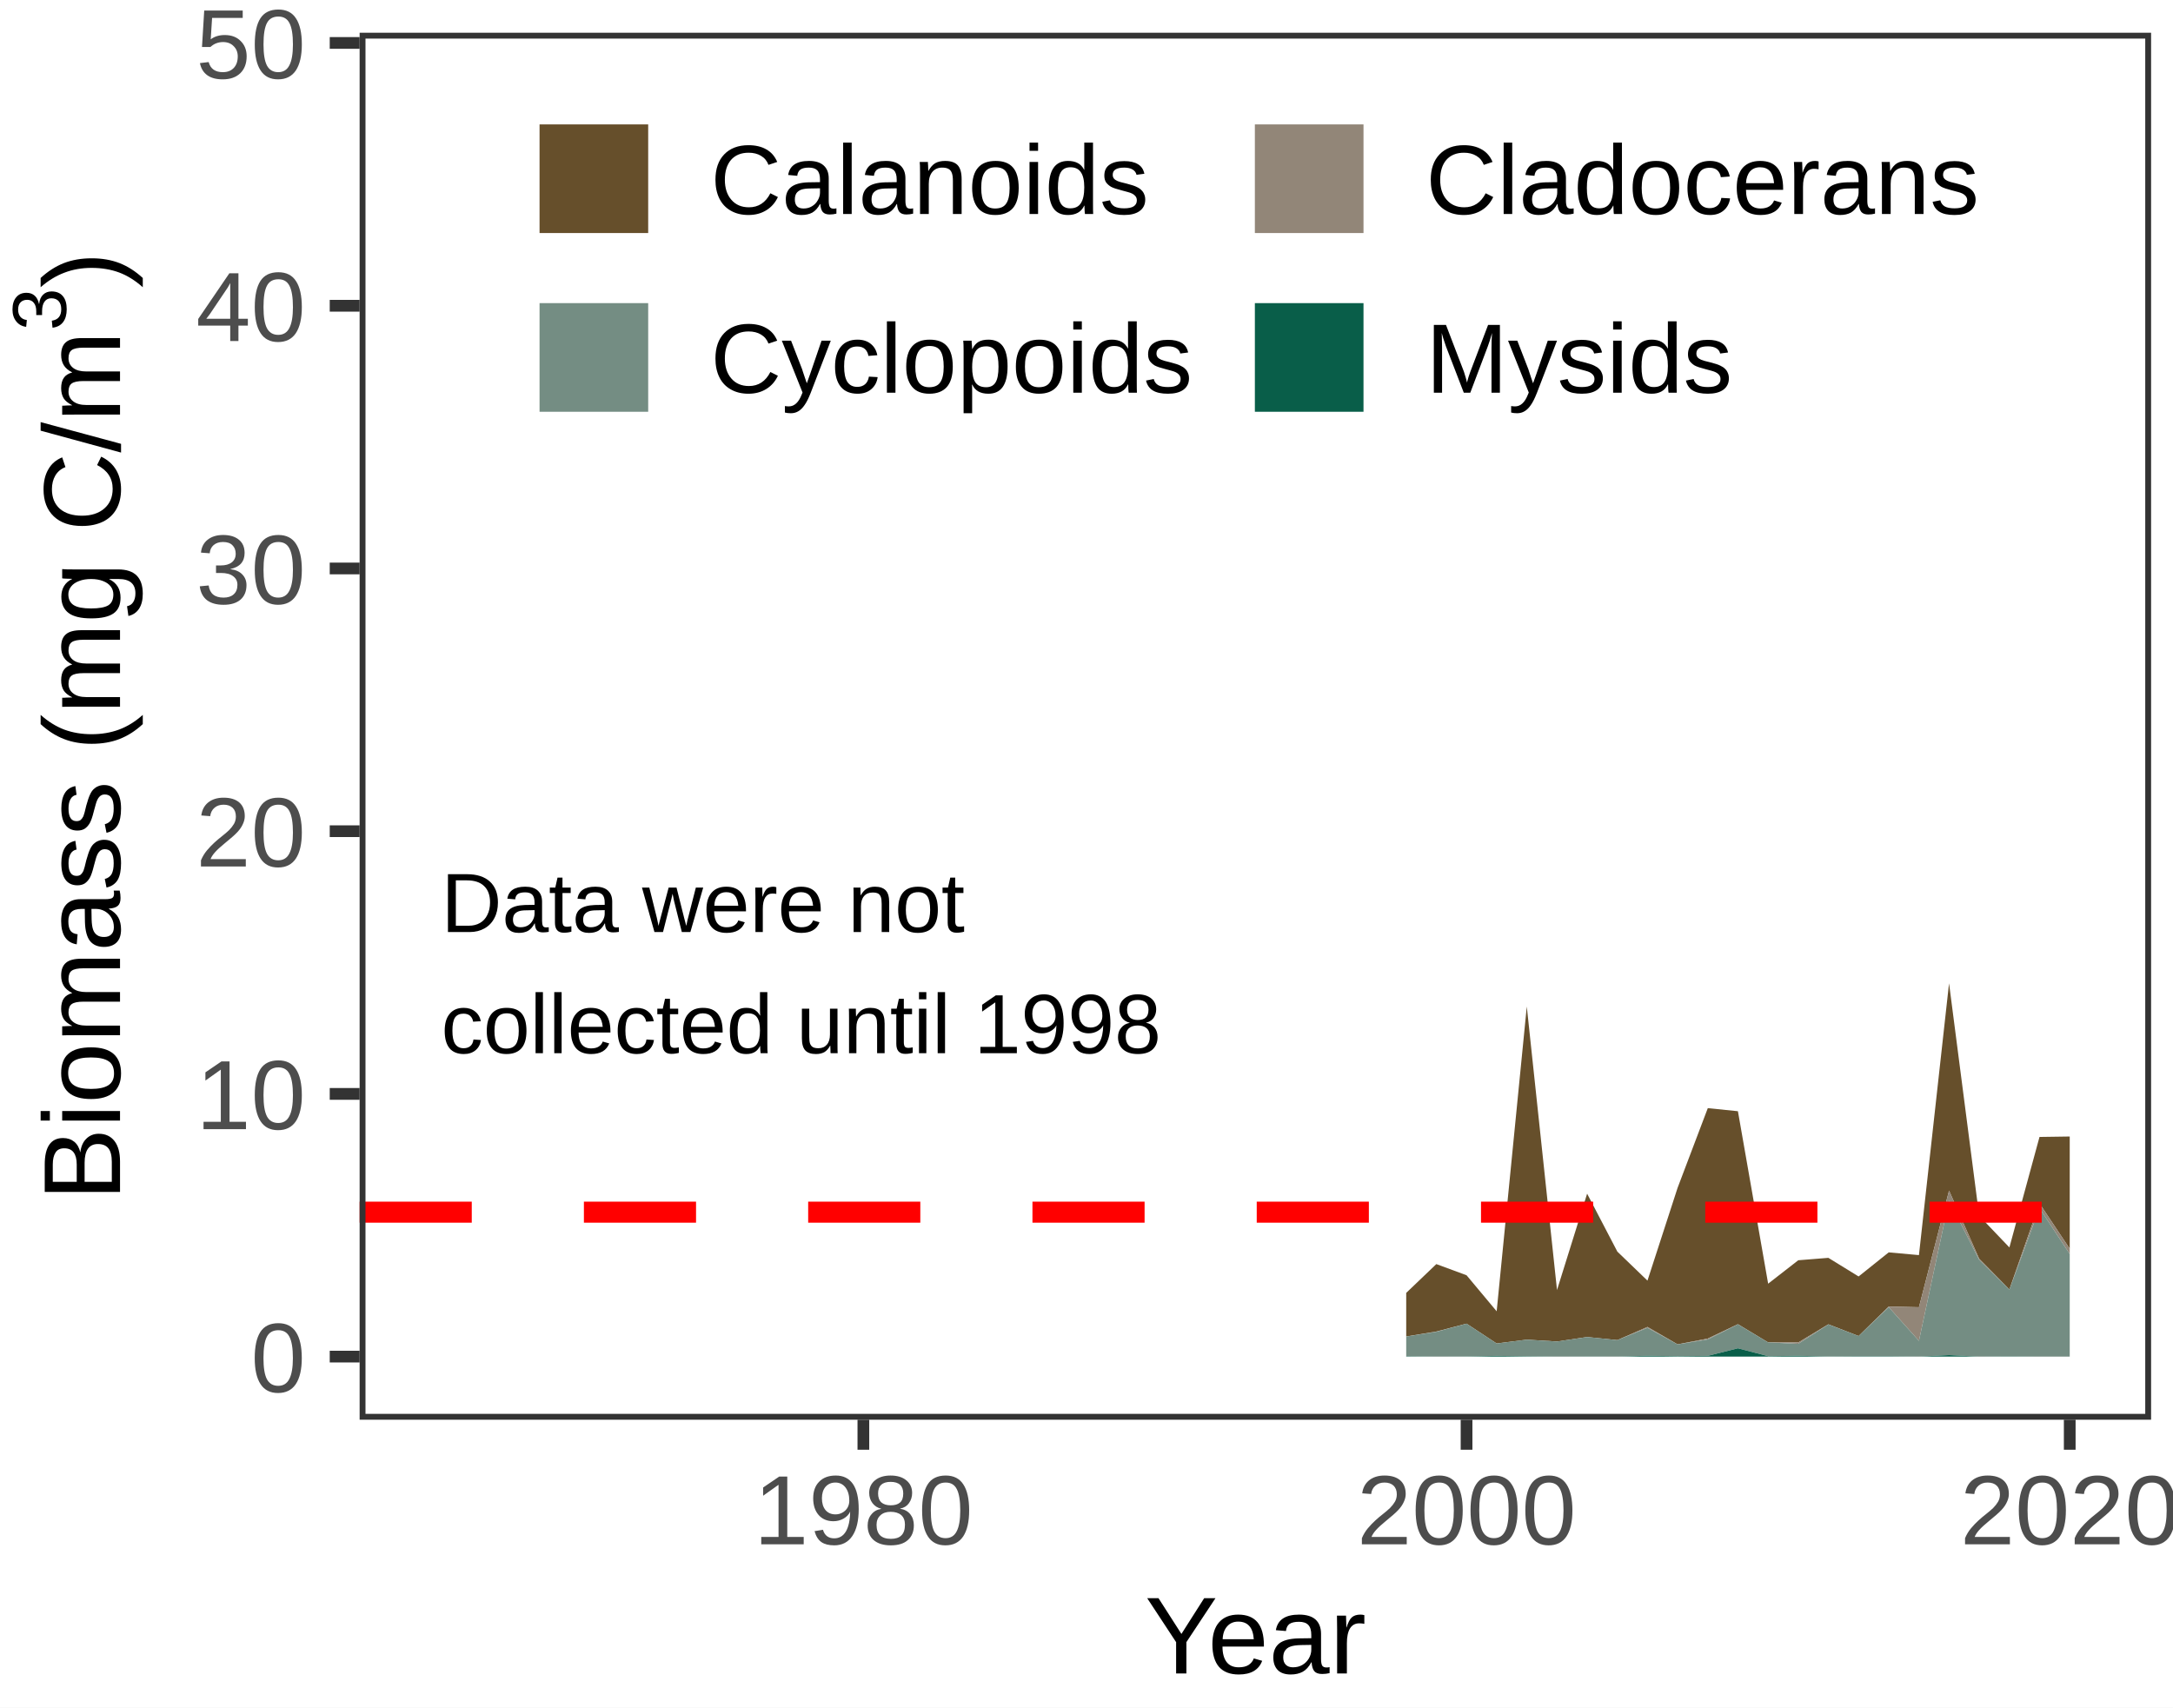
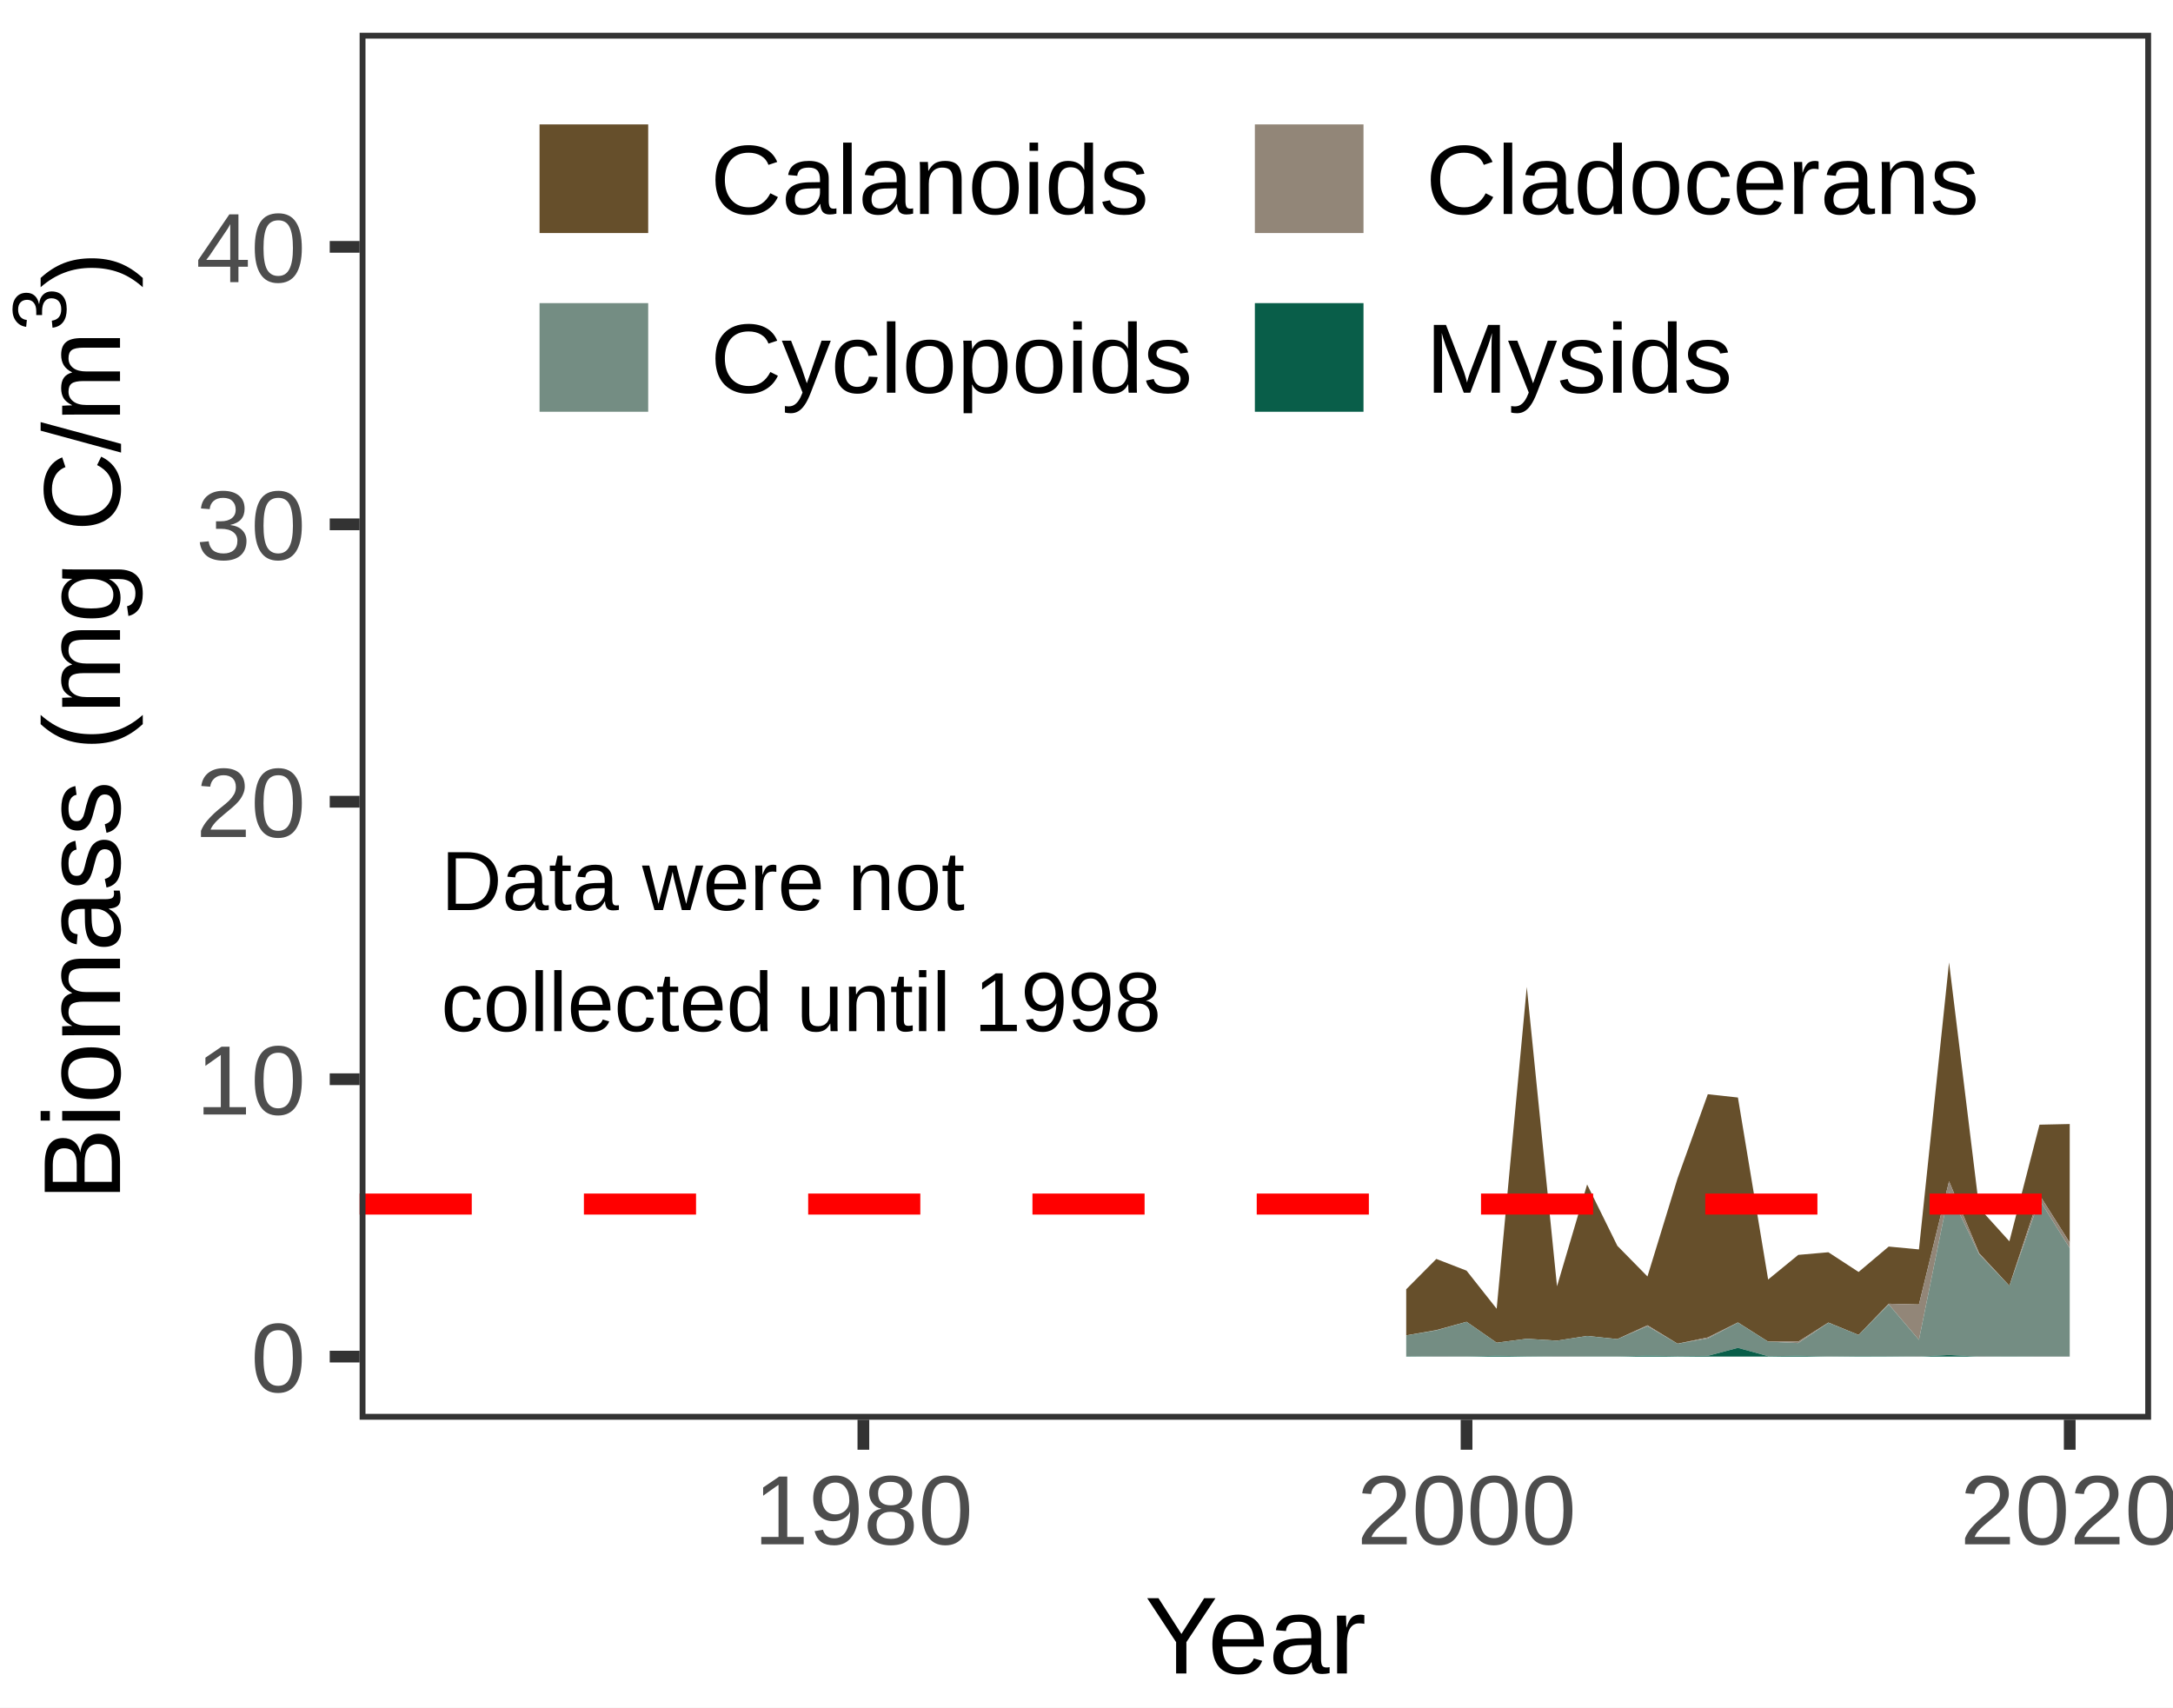
<svg xmlns="http://www.w3.org/2000/svg" class="svglite" width="198.43pt" height="155.91pt" viewBox="0 0 198.43 155.91">
  <defs>
    <style type="text/css">
    .svglite line, .svglite polyline, .svglite polygon, .svglite path, .svglite rect, .svglite circle {
      fill: none;
      stroke: #000000;
      stroke-linecap: round;
      stroke-linejoin: round;
      stroke-miterlimit: 10.00;
    }
  </style>
  </defs>
  <rect width="100%" height="100%" style="stroke: none; fill: #FFFFFF;" />
  <defs>
    <clipPath id="cpMC4wMHwxOTguNDN8MC4wMHwxNTUuOTE=">
      <rect x="0.00" y="0.00" width="198.43" height="155.91" />
    </clipPath>
  </defs>
  <g clip-path="url(#cpMC4wMHwxOTguNDN8MC4wMHwxNTUuOTE=)">
    <rect x="0.00" y="0.00" width="198.43" height="155.91" style="stroke-width: 1.07; stroke: #FFFFFF; fill: #FFFFFF;" />
  </g>
  <defs>
    <clipPath id="cpMzIuODR8MTk2LjQzfDIuOTl8MTI5LjY0">
      <rect x="32.84" y="2.99" width="163.59" height="126.65" />
    </clipPath>
  </defs>
  <g clip-path="url(#cpMzIuODR8MTk2LjQzfDIuOTl8MTI5LjY0)">
    <rect x="32.84" y="2.99" width="163.59" height="126.65" style="stroke-width: 1.07; stroke: none; fill: #FFFFFF;" />
-     <polygon points="128.41,118.06 131.16,115.43 133.92,116.45 136.67,119.74 139.42,91.91 142.18,117.80 144.93,109.00 147.69,114.29 150.44,116.94 153.19,108.47 155.95,101.19 158.70,101.47 161.46,117.22 164.21,115.08 166.96,114.86 169.72,116.56 172.47,114.36 175.23,114.61 177.98,89.79 180.73,111.02 183.49,113.91 186.24,103.82 189.00,103.78 189.00,114.03 186.24,109.89 183.49,117.75 180.73,114.95 177.98,108.72 175.23,119.37 172.47,119.31 169.72,122.00 166.96,120.93 164.21,122.59 161.46,122.58 158.70,120.92 155.95,122.23 153.19,122.76 150.44,121.17 147.69,122.37 144.93,122.09 142.18,122.50 139.42,122.33 136.67,122.68 133.92,120.87 131.16,121.59 128.41,122.04 " style="stroke-width: 0.00; stroke: none; fill: #664F2B;" />
-     <polyline points="128.41,118.06 131.16,115.43 133.92,116.45 136.67,119.74 139.42,91.91 142.18,117.80 144.93,109.00 147.69,114.29 150.44,116.94 153.19,108.47 155.95,101.19 158.70,101.47 161.46,117.22 164.21,115.08 166.96,114.86 169.72,116.56 172.47,114.36 175.23,114.61 177.98,89.79 180.73,111.02 183.49,113.91 186.24,103.82 189.00,103.78 " style="stroke-width: 1.07; stroke: none;" />
-     <polygon points="128.41,122.04 131.16,121.59 133.92,120.87 136.67,122.68 139.42,122.33 142.18,122.50 144.93,122.09 147.69,122.37 150.44,121.17 153.19,122.76 155.95,122.23 158.70,120.92 161.46,122.58 164.21,122.59 166.96,120.93 169.72,122.00 172.47,119.31 175.23,119.37 177.98,108.72 180.73,114.95 183.49,117.75 186.24,109.89 189.00,114.03 189.00,114.51 186.24,110.32 183.49,117.75 180.73,115.04 177.98,109.63 175.23,122.44 172.47,119.36 169.72,122.00 166.96,120.94 164.21,122.71 161.46,122.58 158.70,120.93 155.95,122.31 153.19,122.76 150.44,121.25 147.69,122.37 144.93,122.09 142.18,122.50 139.42,122.33 136.67,122.68 133.92,120.87 131.16,121.61 128.41,122.04 " style="stroke-width: 0.00; stroke: none; fill: #928678;" />
-     <polyline points="128.41,122.04 131.16,121.59 133.92,120.87 136.67,122.68 139.42,122.33 142.18,122.50 144.93,122.09 147.69,122.37 150.44,121.17 153.19,122.76 155.95,122.23 158.70,120.92 161.46,122.58 164.21,122.59 166.96,120.93 169.72,122.00 172.47,119.31 175.23,119.37 177.98,108.72 180.73,114.95 183.49,117.75 186.24,109.89 189.00,114.03 " style="stroke-width: 1.07; stroke: none;" />
-     <polygon points="128.41,122.04 131.16,121.61 133.92,120.87 136.67,122.68 139.42,122.33 142.18,122.50 144.93,122.09 147.69,122.37 150.44,121.25 153.19,122.76 155.95,122.31 158.70,120.93 161.46,122.58 164.21,122.71 166.96,120.94 169.72,122.00 172.47,119.36 175.23,122.44 177.98,109.63 180.73,115.04 183.49,117.75 186.24,110.32 189.00,114.51 189.00,123.88 186.24,123.88 183.49,123.86 180.73,123.88 177.98,123.74 175.23,123.88 172.47,123.85 169.72,123.85 166.96,123.87 164.21,123.80 161.46,123.84 158.70,123.12 155.95,123.81 153.19,123.84 150.44,123.80 147.69,123.88 144.93,123.87 142.18,123.88 139.42,123.85 136.67,123.81 133.92,123.87 131.16,123.88 128.41,123.85 " style="stroke-width: 0.00; stroke: none; fill: #748D83;" />
-     <polyline points="128.41,122.04 131.16,121.61 133.92,120.87 136.67,122.68 139.42,122.33 142.18,122.50 144.93,122.09 147.69,122.37 150.44,121.25 153.19,122.76 155.95,122.31 158.70,120.93 161.46,122.58 164.21,122.71 166.96,120.94 169.72,122.00 172.47,119.36 175.23,122.44 177.98,109.63 180.73,115.04 183.49,117.75 186.24,110.32 189.00,114.51 " style="stroke-width: 1.07; stroke: none;" />
-     <polygon points="128.41,123.85 131.16,123.88 133.92,123.87 136.67,123.81 139.42,123.85 142.18,123.88 144.93,123.87 147.69,123.88 150.44,123.80 153.19,123.84 155.95,123.81 158.70,123.12 161.46,123.84 164.21,123.80 166.96,123.87 169.72,123.85 172.47,123.85 175.23,123.88 177.98,123.74 180.73,123.88 183.49,123.86 186.24,123.88 186.24,123.88 183.49,123.88 180.73,123.88 177.98,123.88 175.23,123.88 172.47,123.88 169.72,123.88 166.96,123.88 164.21,123.88 161.46,123.88 158.70,123.88 155.95,123.88 153.19,123.88 150.44,123.88 147.69,123.88 144.93,123.88 142.18,123.88 139.42,123.88 136.67,123.88 133.92,123.88 131.16,123.88 128.41,123.88 " style="stroke-width: 0.00; stroke: none; fill: #095E49;" />
-     <polyline points="128.41,123.85 131.16,123.88 133.92,123.87 136.67,123.81 139.42,123.85 142.18,123.88 144.93,123.87 147.69,123.88 150.44,123.80 153.19,123.84 155.95,123.81 158.70,123.12 161.46,123.84 164.21,123.80 166.96,123.87 169.72,123.85 172.47,123.85 175.23,123.88 177.98,123.74 180.73,123.88 183.49,123.86 186.24,123.88 " style="stroke-width: 1.07; stroke: none;" />
-     <line x1="32.84" y1="110.69" x2="196.43" y2="110.69" style="stroke-width: 1.92; stroke: #FF0000; stroke-dasharray: 10.24,10.24; stroke-linecap: butt;" />
-     <text x="40.28" y="85.11" style="font-size: 7.68px; font-family: Arial;" textLength="49.92px" lengthAdjust="spacingAndGlyphs">Data were not </text>
-     <text x="40.28" y="96.17" style="font-size: 7.68px; font-family: Arial;" textLength="67.85px" lengthAdjust="spacingAndGlyphs"> collected until 1998</text>
+     <polygon points="128.41,117.73 131.16,114.96 133.92,116.03 136.67,119.51 139.42,90.12 142.18,117.46 144.93,108.16 147.69,113.76 150.44,116.56 153.19,107.60 155.95,99.92 158.70,100.22 161.46,116.84 164.21,114.59 166.96,114.35 169.72,116.15 172.47,113.83 175.23,114.09 177.98,87.88 180.73,110.30 183.49,113.35 186.24,102.70 189.00,102.64 189.00,113.47 186.24,109.11 183.49,117.41 180.73,114.44 177.98,107.87 175.23,119.12 172.47,119.05 169.72,121.90 166.96,120.77 164.21,122.51 161.46,122.51 158.70,120.76 155.95,122.13 153.19,122.70 150.44,121.02 147.69,122.28 144.93,121.99 142.18,122.42 139.42,122.25 136.67,122.61 133.92,120.70 131.16,121.46 128.41,121.94 " style="stroke-width: 0.00; stroke: none; fill: #664F2B;" />
+     <polyline points="128.41,117.73 131.16,114.96 133.92,116.03 136.67,119.51 139.42,90.12 142.18,117.46 144.93,108.16 147.69,113.76 150.44,116.56 153.19,107.60 155.95,99.92 158.70,100.22 161.46,116.84 164.21,114.59 166.96,114.35 169.72,116.15 172.47,113.83 175.23,114.09 177.98,87.88 180.73,110.30 183.49,113.35 186.24,102.70 189.00,102.64 " style="stroke-width: 1.07; stroke: none;" />
+     <polygon points="128.41,121.94 131.16,121.46 133.92,120.70 136.67,122.61 139.42,122.25 142.18,122.42 144.93,121.99 147.69,122.28 150.44,121.02 153.19,122.70 155.95,122.13 158.70,120.76 161.46,122.51 164.21,122.51 166.96,120.77 169.72,121.90 172.47,119.05 175.23,119.12 177.98,107.87 180.73,114.44 183.49,117.41 186.24,109.11 189.00,113.47 189.00,113.98 186.24,109.56 183.49,117.41 180.73,114.54 177.98,108.83 175.23,122.35 172.47,119.11 169.72,121.90 166.96,120.78 164.21,122.64 161.46,122.51 158.70,120.77 155.95,122.22 153.19,122.70 150.44,121.10 147.69,122.28 144.93,121.99 142.18,122.42 139.42,122.25 136.67,122.61 133.92,120.70 131.16,121.48 128.41,121.94 " style="stroke-width: 0.00; stroke: none; fill: #928678;" />
+     <polyline points="128.41,121.94 131.16,121.46 133.92,120.70 136.67,122.61 139.42,122.25 142.18,122.42 144.93,121.99 147.69,122.28 150.44,121.02 153.19,122.70 155.95,122.13 158.70,120.76 161.46,122.51 164.21,122.51 166.96,120.77 169.72,121.90 172.47,119.05 175.23,119.12 177.98,107.87 180.73,114.44 183.49,117.41 186.24,109.11 189.00,113.47 " style="stroke-width: 1.07; stroke: none;" />
+     <polygon points="128.41,121.94 131.16,121.48 133.92,120.70 136.67,122.61 139.42,122.25 142.18,122.42 144.93,121.99 147.69,122.28 150.44,121.10 153.19,122.70 155.95,122.22 158.70,120.77 161.46,122.51 164.21,122.64 166.96,120.78 169.72,121.90 172.47,119.11 175.23,122.35 177.98,108.83 180.73,114.54 183.49,117.41 186.24,109.56 189.00,113.98 189.00,123.88 186.24,123.88 183.49,123.86 180.73,123.88 177.98,123.73 175.23,123.88 172.47,123.85 169.72,123.84 166.96,123.87 164.21,123.80 161.46,123.84 158.70,123.08 155.95,123.81 153.19,123.84 150.44,123.79 147.69,123.87 144.93,123.87 142.18,123.88 139.42,123.85 136.67,123.80 133.92,123.87 131.16,123.88 128.41,123.85 " style="stroke-width: 0.00; stroke: none; fill: #748D83;" />
+     <polyline points="128.41,121.94 131.16,121.48 133.92,120.70 136.67,122.61 139.42,122.25 142.18,122.42 144.93,121.99 147.69,122.28 150.44,121.10 153.19,122.70 155.95,122.22 158.70,120.77 161.46,122.51 164.21,122.64 166.96,120.78 169.72,121.90 172.47,119.11 175.23,122.35 177.98,108.83 180.73,114.54 183.49,117.41 186.24,109.56 189.00,113.98 " style="stroke-width: 1.07; stroke: none;" />
+     <polygon points="128.41,123.85 131.16,123.88 133.92,123.87 136.67,123.80 139.42,123.85 142.18,123.88 144.93,123.87 147.69,123.87 150.44,123.79 153.19,123.84 155.95,123.81 158.70,123.08 161.46,123.84 164.21,123.80 166.96,123.87 169.72,123.84 172.47,123.85 175.23,123.88 177.98,123.73 180.73,123.88 183.49,123.86 186.24,123.88 189.00,123.88 189.00,123.88 186.24,123.88 183.49,123.88 180.73,123.88 177.98,123.88 175.23,123.88 172.47,123.88 169.72,123.88 166.96,123.88 164.21,123.88 161.46,123.88 158.70,123.88 155.95,123.88 153.19,123.88 150.44,123.88 147.69,123.88 144.93,123.88 142.18,123.88 139.42,123.88 136.67,123.88 133.92,123.88 131.16,123.88 128.41,123.88 " style="stroke-width: 0.00; stroke: none; fill: #095E49;" />
+     <polyline points="128.41,123.85 131.16,123.88 133.92,123.87 136.67,123.80 139.42,123.85 142.18,123.88 144.93,123.87 147.69,123.87 150.44,123.79 153.19,123.84 155.95,123.81 158.70,123.08 161.46,123.84 164.21,123.80 166.96,123.87 169.72,123.84 172.47,123.85 175.23,123.88 177.98,123.73 180.73,123.88 183.49,123.86 186.24,123.88 189.00,123.88 " style="stroke-width: 1.07; stroke: none;" />
+     <line x1="32.84" y1="109.95" x2="196.43" y2="109.95" style="stroke-width: 1.92; stroke: #FF0000; stroke-dasharray: 10.24,10.24; stroke-linecap: butt;" />
+     <text x="40.28" y="83.10" style="font-size: 7.68px; font-family: Arial;" textLength="49.92px" lengthAdjust="spacingAndGlyphs">Data were not </text>
+     <text x="40.28" y="94.16" style="font-size: 7.68px; font-family: Arial;" textLength="67.85px" lengthAdjust="spacingAndGlyphs"> collected until 1998</text>
    <rect x="32.84" y="2.99" width="163.59" height="126.65" style="stroke-width: 1.07; stroke: #333333;" />
  </g>
  <g clip-path="url(#cpMC4wMHwxOTguNDN8MC4wMHwxNTUuOTE=)">
    <text x="27.91" y="127.11" text-anchor="end" style="font-size: 9.00px; fill: #4D4D4D; font-family: Arial;" textLength="5.00px" lengthAdjust="spacingAndGlyphs">0</text>
-     <text x="27.91" y="103.11" text-anchor="end" style="font-size: 9.00px; fill: #4D4D4D; font-family: Arial;" textLength="10.01px" lengthAdjust="spacingAndGlyphs">10</text>
-     <text x="27.91" y="79.12" text-anchor="end" style="font-size: 9.00px; fill: #4D4D4D; font-family: Arial;" textLength="10.01px" lengthAdjust="spacingAndGlyphs">20</text>
-     <text x="27.91" y="55.13" text-anchor="end" style="font-size: 9.00px; fill: #4D4D4D; font-family: Arial;" textLength="10.01px" lengthAdjust="spacingAndGlyphs">30</text>
-     <text x="27.91" y="31.14" text-anchor="end" style="font-size: 9.00px; fill: #4D4D4D; font-family: Arial;" textLength="10.01px" lengthAdjust="spacingAndGlyphs">40</text>
-     <text x="27.91" y="7.15" text-anchor="end" style="font-size: 9.00px; fill: #4D4D4D; font-family: Arial;" textLength="10.01px" lengthAdjust="spacingAndGlyphs">50</text>
+     <text x="27.91" y="101.77" text-anchor="end" style="font-size: 9.00px; fill: #4D4D4D; font-family: Arial;" textLength="10.01px" lengthAdjust="spacingAndGlyphs">10</text>
+     <text x="27.91" y="76.43" text-anchor="end" style="font-size: 9.00px; fill: #4D4D4D; font-family: Arial;" textLength="10.01px" lengthAdjust="spacingAndGlyphs">20</text>
+     <text x="27.91" y="51.10" text-anchor="end" style="font-size: 9.00px; fill: #4D4D4D; font-family: Arial;" textLength="10.01px" lengthAdjust="spacingAndGlyphs">30</text>
+     <text x="27.91" y="25.76" text-anchor="end" style="font-size: 9.00px; fill: #4D4D4D; font-family: Arial;" textLength="10.01px" lengthAdjust="spacingAndGlyphs">40</text>
    <polyline points="30.11,123.88 32.84,123.88 " style="stroke-width: 1.07; stroke: #333333; stroke-linecap: butt;" />
-     <polyline points="30.11,99.89 32.84,99.89 " style="stroke-width: 1.07; stroke: #333333; stroke-linecap: butt;" />
-     <polyline points="30.11,75.90 32.84,75.90 " style="stroke-width: 1.07; stroke: #333333; stroke-linecap: butt;" />
-     <polyline points="30.11,51.91 32.84,51.91 " style="stroke-width: 1.07; stroke: #333333; stroke-linecap: butt;" />
-     <polyline points="30.11,27.92 32.84,27.92 " style="stroke-width: 1.07; stroke: #333333; stroke-linecap: butt;" />
-     <polyline points="30.11,3.92 32.84,3.92 " style="stroke-width: 1.07; stroke: #333333; stroke-linecap: butt;" />
+     <polyline points="30.11,98.55 32.84,98.55 " style="stroke-width: 1.07; stroke: #333333; stroke-linecap: butt;" />
+     <polyline points="30.11,73.21 32.84,73.21 " style="stroke-width: 1.07; stroke: #333333; stroke-linecap: butt;" />
+     <polyline points="30.11,47.88 32.84,47.88 " style="stroke-width: 1.07; stroke: #333333; stroke-linecap: butt;" />
+     <polyline points="30.11,22.54 32.84,22.54 " style="stroke-width: 1.07; stroke: #333333; stroke-linecap: butt;" />
    <polyline points="78.84,132.38 78.84,129.64 " style="stroke-width: 1.07; stroke: #333333; stroke-linecap: butt;" />
    <polyline points="133.92,132.38 133.92,129.64 " style="stroke-width: 1.07; stroke: #333333; stroke-linecap: butt;" />
    <polyline points="189.00,132.38 189.00,129.64 " style="stroke-width: 1.07; stroke: #333333; stroke-linecap: butt;" />
    <text x="78.84" y="141.02" text-anchor="middle" style="font-size: 9.00px; fill: #4D4D4D; font-family: Arial;" textLength="20.02px" lengthAdjust="spacingAndGlyphs">1980</text>
    <text x="133.92" y="141.02" text-anchor="middle" style="font-size: 9.00px; fill: #4D4D4D; font-family: Arial;" textLength="20.02px" lengthAdjust="spacingAndGlyphs">2000</text>
    <text x="189.00" y="141.02" text-anchor="middle" style="font-size: 9.00px; fill: #4D4D4D; font-family: Arial;" textLength="20.02px" lengthAdjust="spacingAndGlyphs">2020</text>
    <text x="114.64" y="152.81" text-anchor="middle" style="font-size: 10.00px; font-family: Arial;" textLength="20.22px" lengthAdjust="spacingAndGlyphs">Year</text>
    <text transform="translate(10.96,109.67) rotate(-90)" style="font-size: 10.00px; font-family: Arial;" textLength="79.48px" lengthAdjust="spacingAndGlyphs">Biomass (mg C/m</text>
    <text transform="translate(6.03,30.19) rotate(-90)" style="font-size: 7.00px; font-family: Arial;" textLength="3.90px" lengthAdjust="spacingAndGlyphs">3</text>
    <text transform="translate(10.96,26.29) rotate(-90)" style="font-size: 10.00px; font-family: Arial;" textLength="3.33px" lengthAdjust="spacingAndGlyphs">)</text>
    <rect x="48.56" y="10.65" width="11.34" height="11.34" style="stroke-width: 1.07; stroke: none; fill: #FFFFFF;" />
    <rect x="49.27" y="11.36" width="9.92" height="9.92" style="stroke-width: 1.07; stroke: none; stroke-linecap: square; stroke-linejoin: miter; fill: #664F2B;" />
    <rect x="113.88" y="10.65" width="11.34" height="11.34" style="stroke-width: 1.07; stroke: none; fill: #FFFFFF;" />
    <rect x="114.59" y="11.36" width="9.92" height="9.92" style="stroke-width: 1.07; stroke: none; stroke-linecap: square; stroke-linejoin: miter; fill: #928678;" />
    <rect x="48.56" y="26.97" width="11.34" height="11.34" style="stroke-width: 1.07; stroke: none; fill: #FFFFFF;" />
    <rect x="49.27" y="27.68" width="9.92" height="9.92" style="stroke-width: 1.07; stroke: none; stroke-linecap: square; stroke-linejoin: miter; fill: #748D83;" />
    <rect x="113.88" y="26.97" width="11.34" height="11.34" style="stroke-width: 1.07; stroke: none; fill: #FFFFFF;" />
    <rect x="114.59" y="27.68" width="9.92" height="9.92" style="stroke-width: 1.07; stroke: none; stroke-linecap: square; stroke-linejoin: miter; fill: #095E49;" />
    <text x="64.88" y="19.54" style="font-size: 9.00px; font-family: Arial;" textLength="40.02px" lengthAdjust="spacingAndGlyphs">Calanoids</text>
    <text x="130.20" y="19.54" style="font-size: 9.00px; font-family: Arial;" textLength="50.52px" lengthAdjust="spacingAndGlyphs">Cladocerans</text>
    <text x="64.88" y="35.86" style="font-size: 9.00px; font-family: Arial;" textLength="44.02px" lengthAdjust="spacingAndGlyphs">Cyclopoids</text>
    <text x="130.20" y="35.86" style="font-size: 9.00px; font-family: Arial;" textLength="28.00px" lengthAdjust="spacingAndGlyphs">Mysids</text>
  </g>
</svg>
